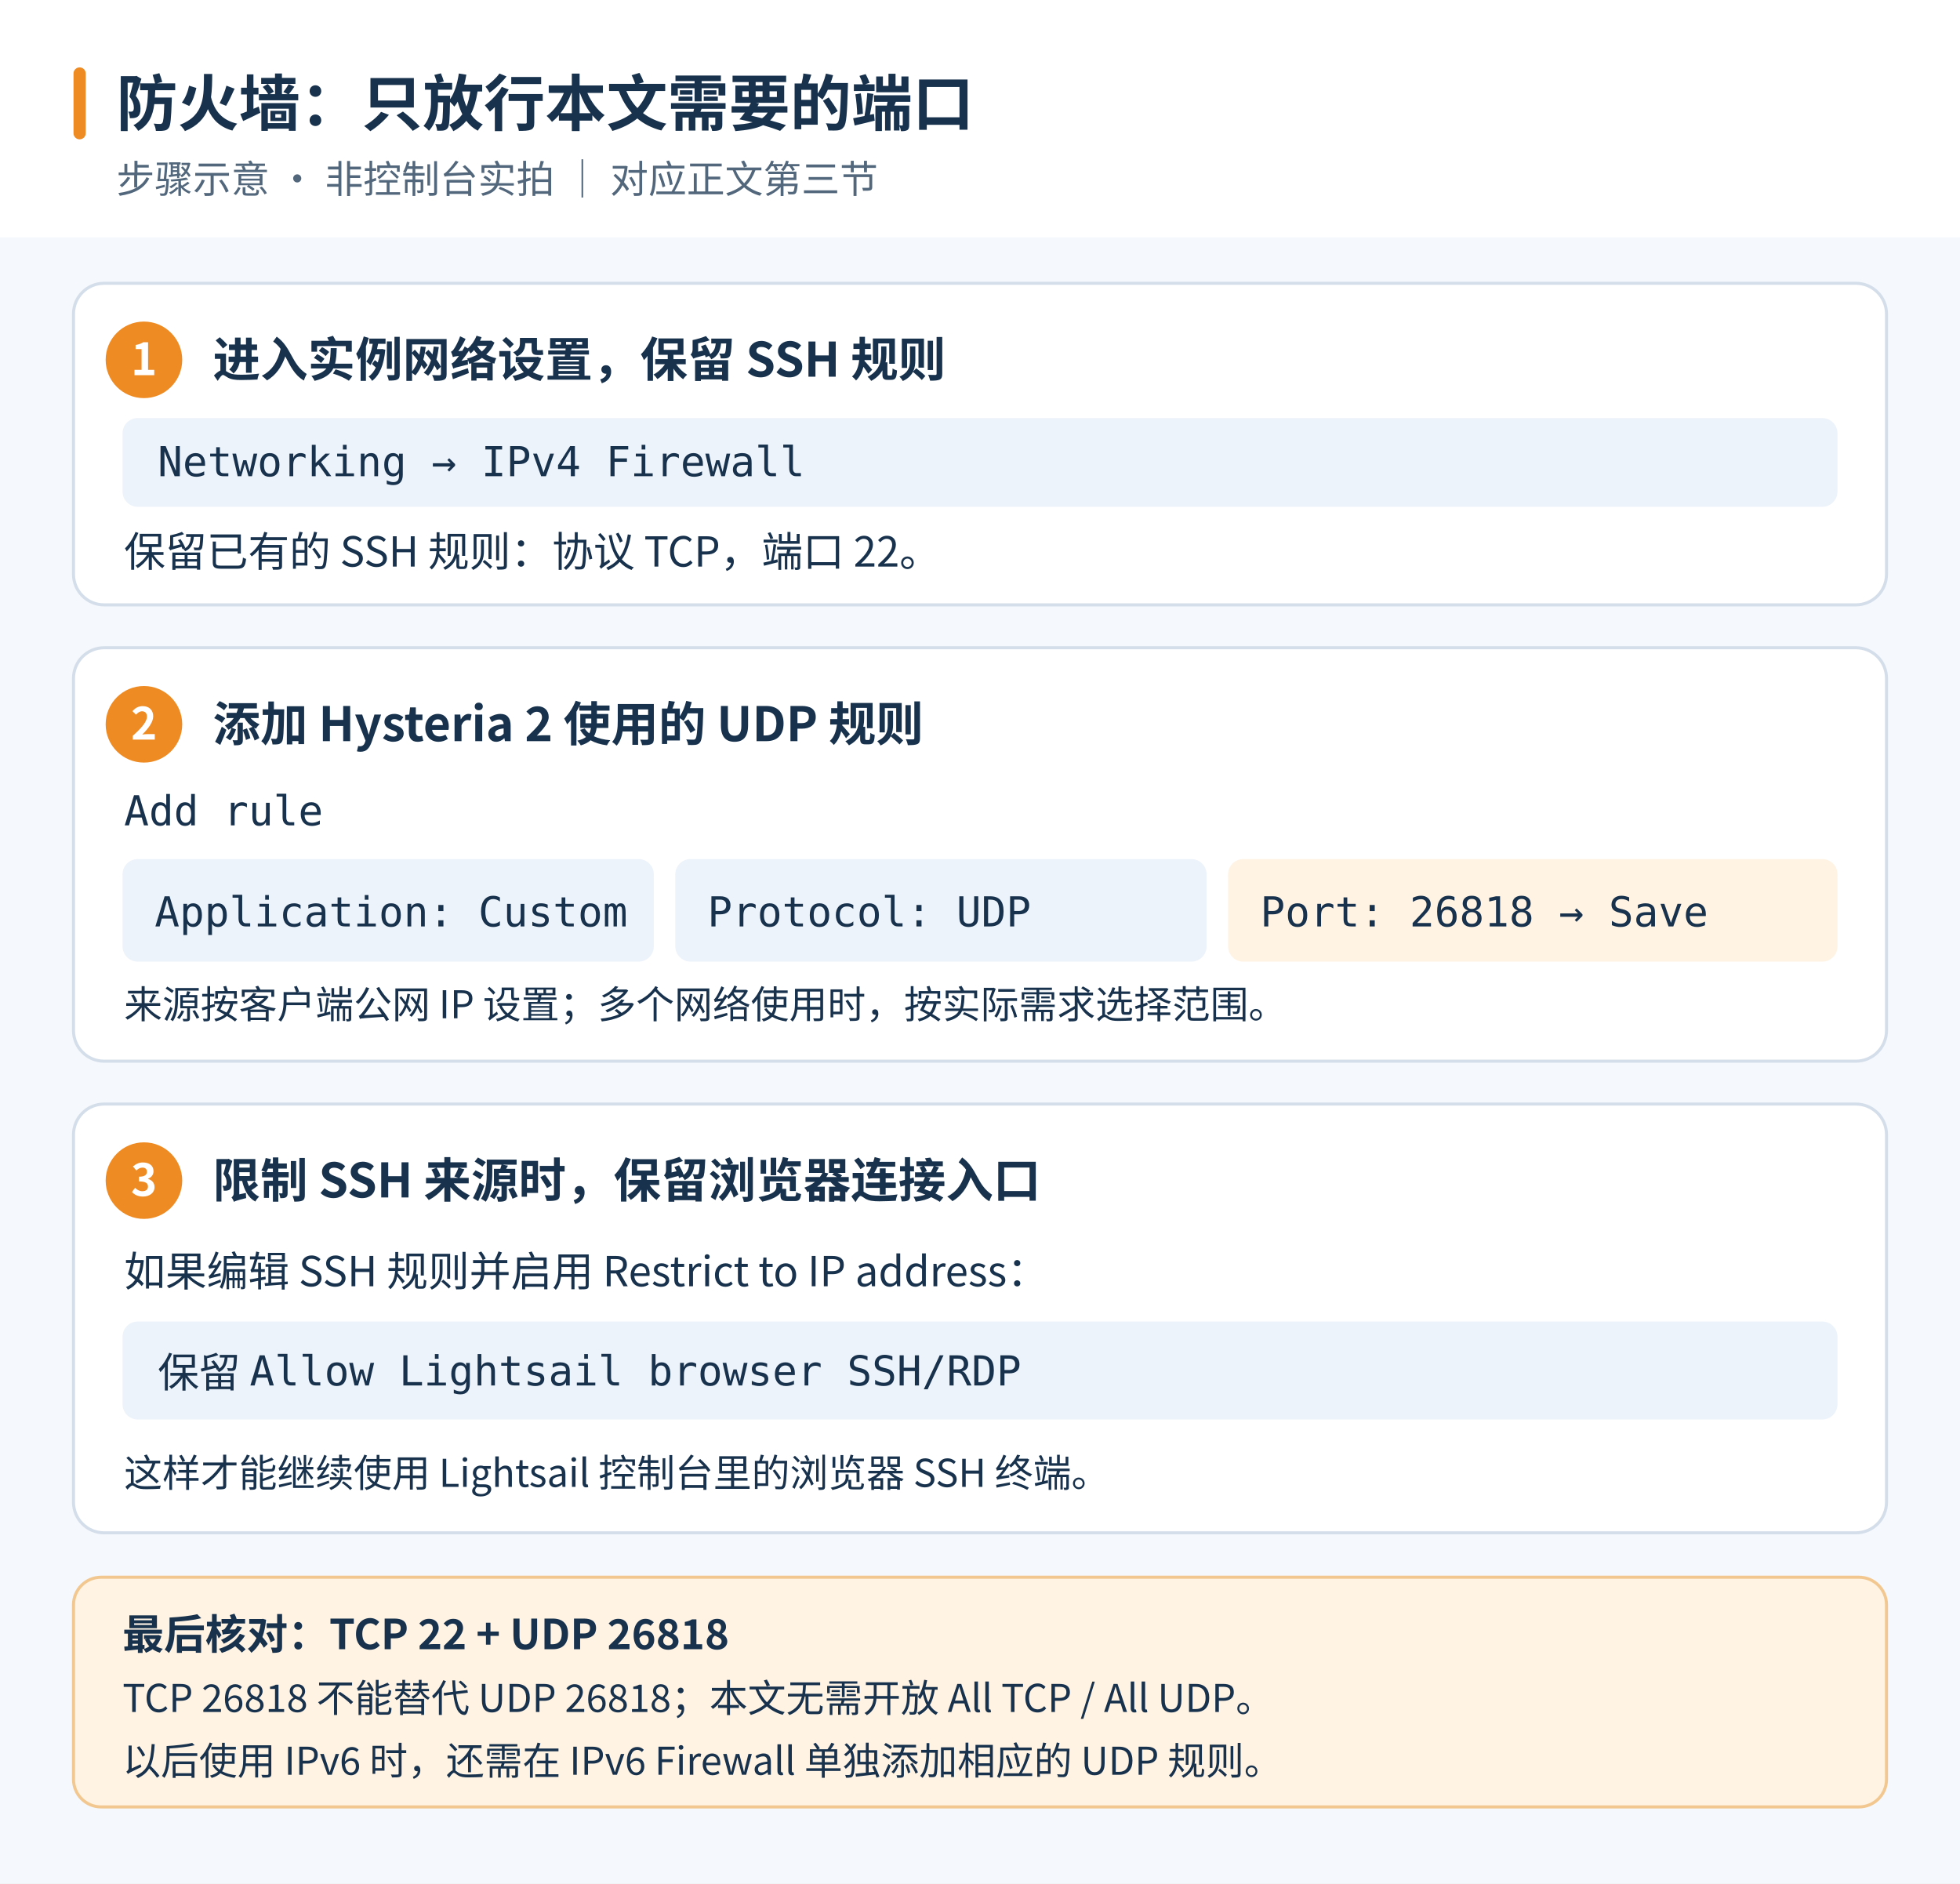
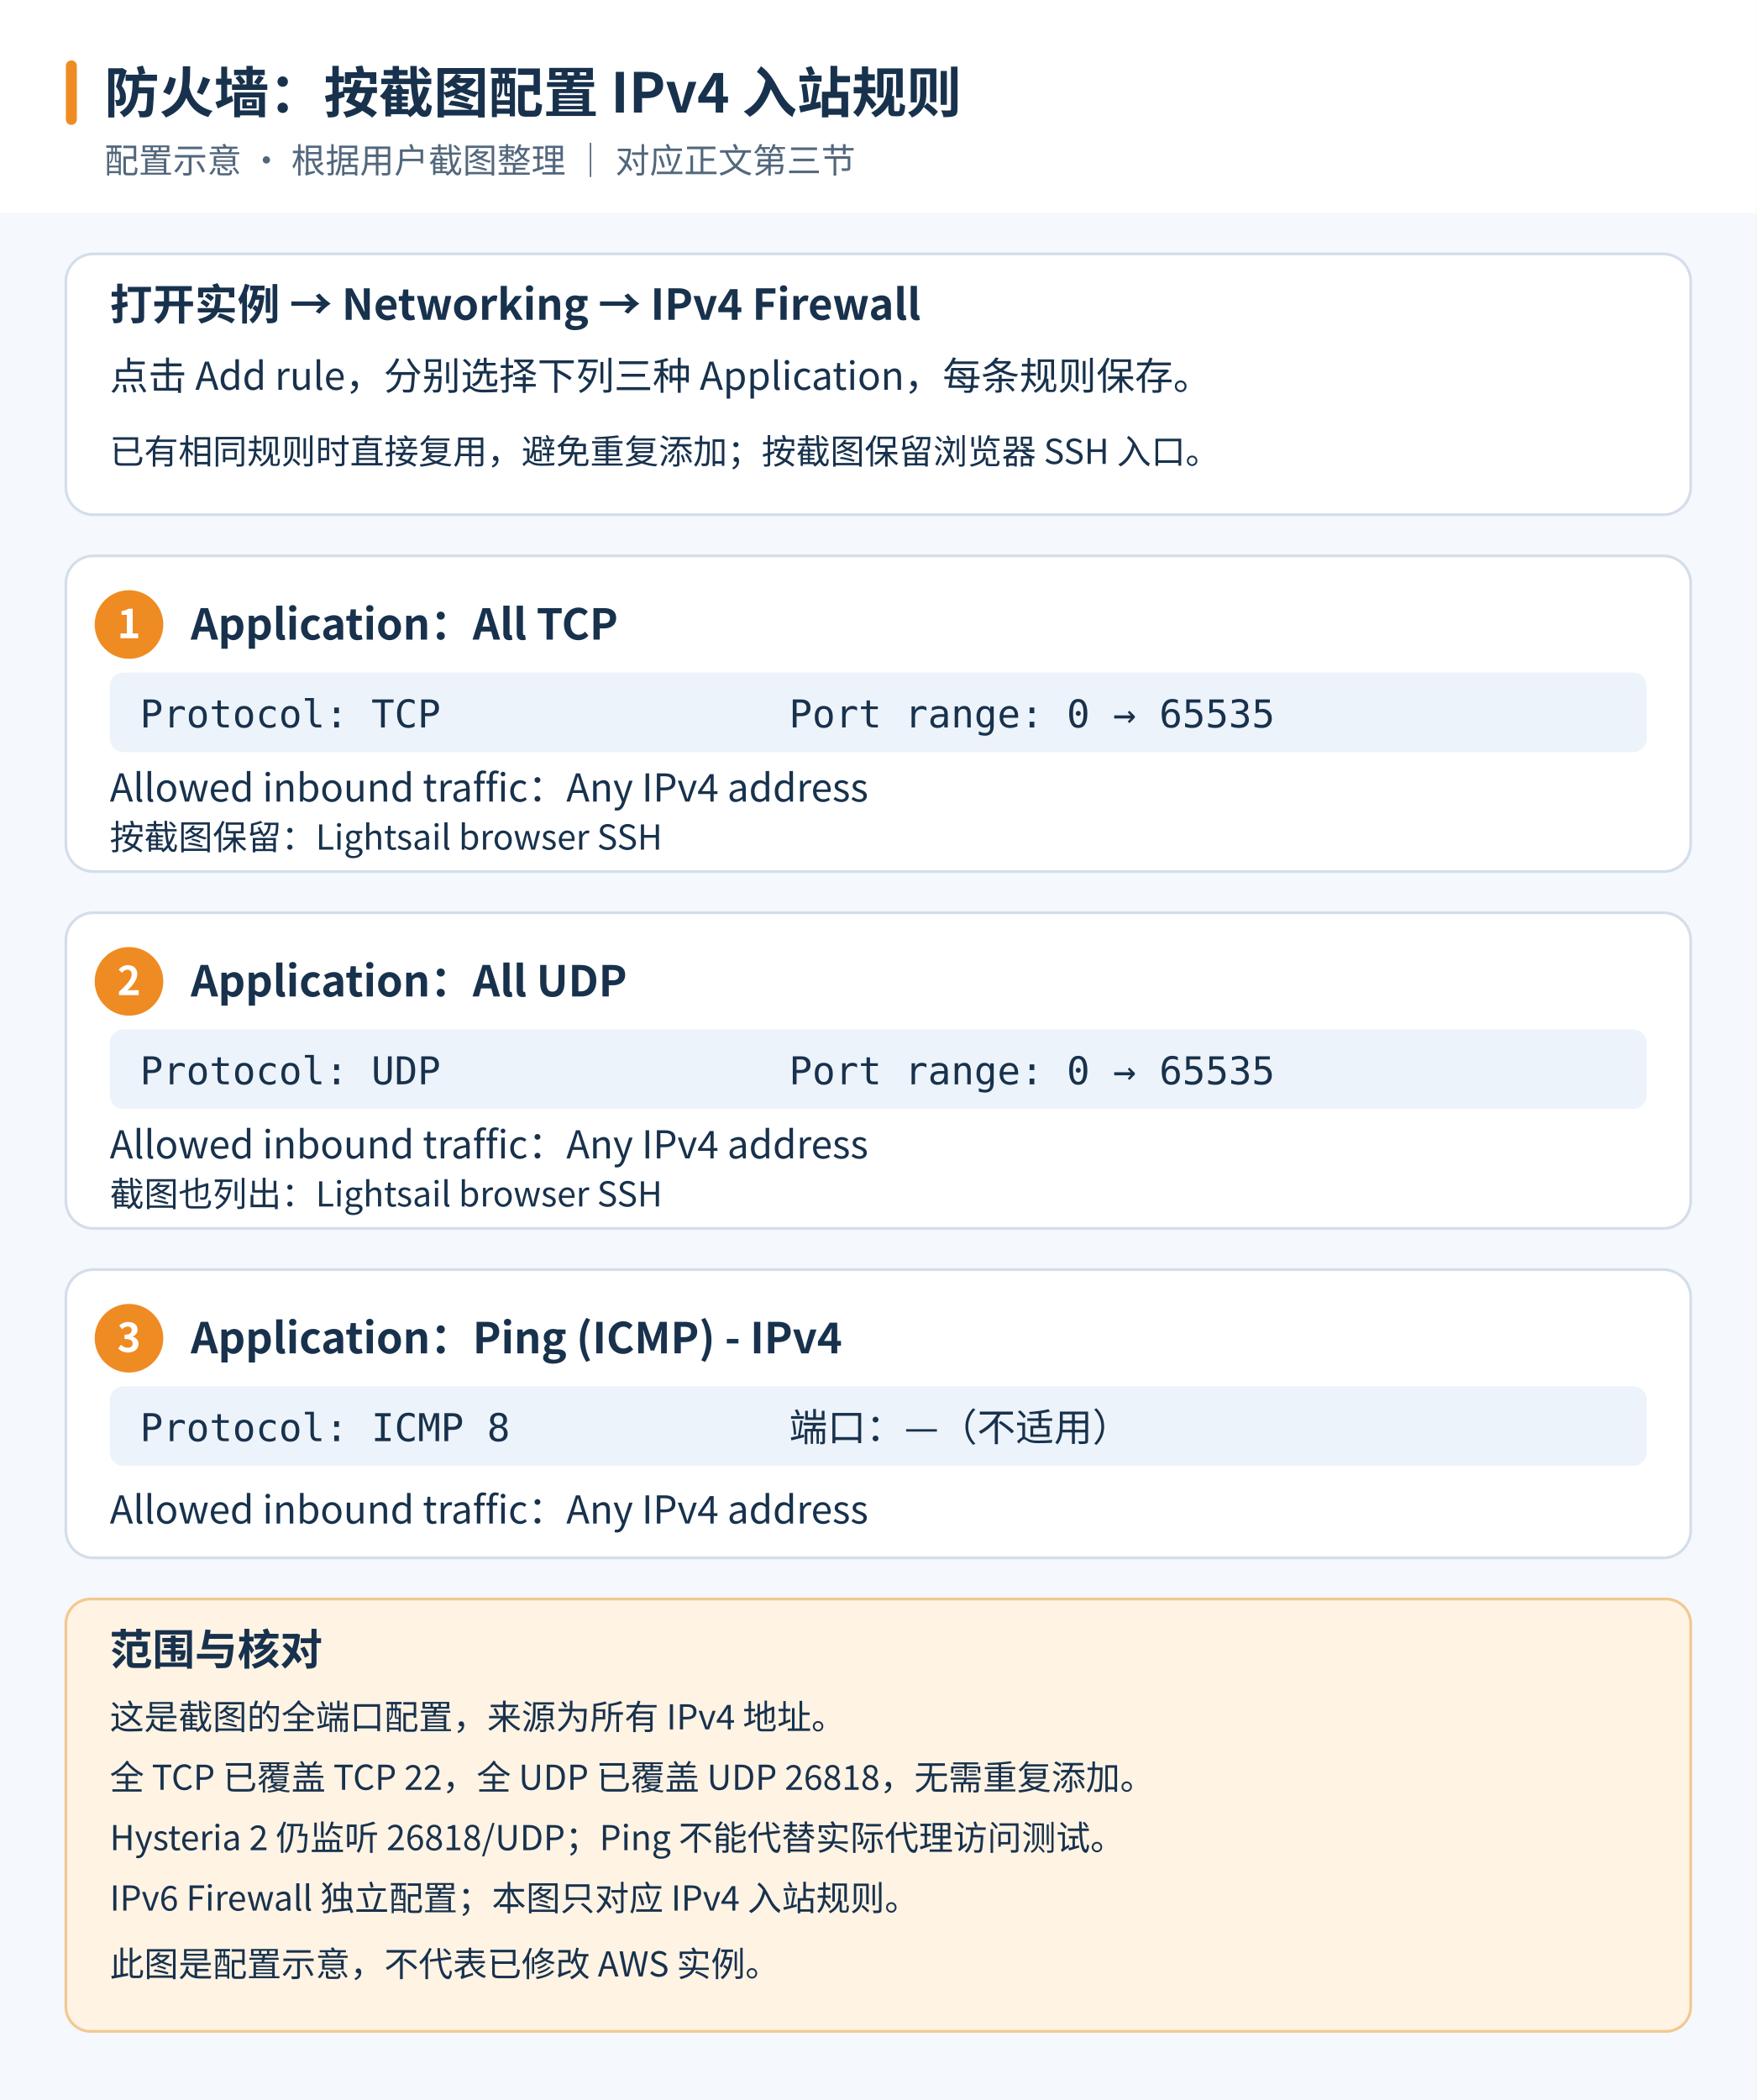
- <svg xmlns="http://www.w3.org/2000/svg" width="1280" height="1230" viewBox="0 0 1280 1230" role="img" aria-labelledby="title desc">
+ <svg xmlns="http://www.w3.org/2000/svg" width="1280" height="1530" viewBox="0 0 1280 1530" role="img" aria-labelledby="title desc">
  <defs>
    <style>
      text { font-family: "PingFang SC", "Noto Sans CJK SC", sans-serif; fill: #18324d; }
      .title { font-size: 40px; font-weight: 700; }
      .subtitle { font-size: 25px; fill: #52677c; }
      .heading { font-size: 31px; font-weight: 650; }
-       .body { font-size: 27px; }
+       .body { font-size: 28px; }
      .small { font-size: 25px; }
-       .code { font-family: ui-monospace, "SFMono-Regular", Consolas, monospace; font-size: 27px; }
+       .code { font-family: ui-monospace, "SFMono-Regular", Consolas, monospace; font-size: 28px; }
      .badge { font-size: 29px; font-weight: 750; fill: #ffffff; text-anchor: middle; }
    </style>
  </defs>
-   <rect width="1280" height="1230" fill="#f5f8fc" />
+   <rect width="1280" height="1530" fill="#f5f8fc" />
  <rect width="1280" height="155" fill="#ffffff" />
  <rect x="48" y="44" width="8" height="47" rx="4" fill="#ef8b23" />
-   <text class="title" x="76" y="82">防火墙：只放行本文需要的端口</text>
-   <text class="subtitle" x="76" y="126">步骤示意 · 非控制台实拍 ｜ 对应正文第三节</text>
-   <rect x="48" y="185" width="1184" height="210" rx="20" fill="#ffffff" stroke="#d4deea" stroke-width="2" />
-   <circle cx="94" cy="235" r="25" fill="#ef8b23" />
-   <text class="badge" x="94" y="245">1</text>
-   <text class="heading" x="139" y="246">进入实例网络设置，保留 SSH 规则</text>
-   <rect x="80" y="273" width="1120" height="58" rx="10" fill="#edf3fa" />
-   <text class="code" x="103" y="311">Networking → IPv4 Firewall</text>
-   <text class="body" x="81" y="370">保留已有的 SSH 规则：协议 TCP，端口 22。</text>
-   <rect x="48" y="423" width="1184" height="270" rx="20" fill="#ffffff" stroke="#d4deea" stroke-width="2" />
-   <circle cx="94" cy="473" r="25" fill="#ef8b23" />
-   <text class="badge" x="94" y="483">2</text>
-   <text class="heading" x="139" y="484">添加 Hysteria 2 使用的 UDP 规则</text>
-   <text class="code" x="81" y="539">Add rule</text>
-   <rect x="80" y="561" width="347" height="67" rx="10" fill="#edf3fa" />
-   <rect x="441" y="561" width="347" height="67" rx="10" fill="#edf3fa" />
-   <rect x="802" y="561" width="398" height="67" rx="10" fill="#fff3e4" />
-   <text class="code" x="101" y="605">Application: Custom</text>
-   <text class="code" x="462" y="605">Protocol: UDP</text>
-   <text class="code" x="823" y="605">Port: 26818 → Save</text>
-   <text class="small" x="81" y="665">来源按客户端公网 IP 设置；多个网络使用时，按实际需求选择范围。</text>
-   <rect x="48" y="721" width="1184" height="280" rx="20" fill="#ffffff" stroke="#d4deea" stroke-width="2" />
-   <circle cx="94" cy="771" r="25" fill="#ef8b23" />
-   <text class="badge" x="94" y="781">3</text>
-   <text class="heading" x="139" y="782">限制 SSH 来源时，保留浏览器连接入口</text>
-   <text class="body" x="81" y="840">如果编辑 SSH 规则并启用 Restrict to IP address：</text>
-   <rect x="80" y="863" width="1120" height="64" rx="10" fill="#edf3fa" />
-   <text class="code" x="103" y="906">保留 Allow Lightsail browser SSH/RDP</text>
-   <text class="small" x="81" y="971">这样才能继续使用 Lightsail 控制台里的浏览器 SSH 终端。</text>
-   <rect x="48" y="1030" width="1184" height="150" rx="18" fill="#fff3e4" stroke="#f2c890" stroke-width="2" />
-   <text class="body" x="80" y="1077" font-weight="650">最后核对：TCP 22 + UDP 26818</text>
-   <text class="small" x="80" y="1118">TCP 26818 不能替代 UDP 26818；本文无需开放 All TCP / All UDP。</text>
-   <text class="small" x="80" y="1159">以后使用 IPv6 时，还需在 IPv6 Firewall 单独添加相应的 UDP 规则。</text>
+   <text class="title" x="76" y="82">防火墙：按截图配置 IPv4 入站规则</text>
+   <text class="subtitle" x="76" y="126">配置示意 · 根据用户截图整理 ｜ 对应正文第三节</text>
+   <rect x="48" y="185" width="1184" height="190" rx="20" fill="#ffffff" stroke="#d4deea" stroke-width="2" />
+   <text class="heading" x="80" y="233">打开实例 → Networking → IPv4 Firewall</text>
+   <text class="body" x="80" y="284">点击 Add rule，分别选择下列三种 Application，每条规则保存。</text>
+   <text class="small" x="80" y="338">已有相同规则时直接复用，避免重复添加；按截图保留浏览器 SSH 入口。</text>
+   <rect x="48" y="405" width="1184" height="230" rx="20" fill="#ffffff" stroke="#d4deea" stroke-width="2" />
+   <circle cx="94" cy="455" r="25" fill="#ef8b23" />
+   <text class="badge" x="94" y="465">1</text>
+   <text class="heading" x="139" y="466">Application：All TCP</text>
+   <rect x="80" y="490" width="1120" height="58" rx="10" fill="#edf3fa" />
+   <text class="code" x="102" y="530">Protocol: TCP</text>
+   <text class="code" x="575" y="530">Port range: 0 → 65535</text>
+   <text class="body" x="80" y="584">Allowed inbound traffic：Any IPv4 address</text>
+   <text class="small" x="80" y="619">按截图保留：Lightsail browser SSH</text>
+   <rect x="48" y="665" width="1184" height="230" rx="20" fill="#ffffff" stroke="#d4deea" stroke-width="2" />
+   <circle cx="94" cy="715" r="25" fill="#ef8b23" />
+   <text class="badge" x="94" y="725">2</text>
+   <text class="heading" x="139" y="726">Application：All UDP</text>
+   <rect x="80" y="750" width="1120" height="58" rx="10" fill="#edf3fa" />
+   <text class="code" x="102" y="790">Protocol: UDP</text>
+   <text class="code" x="575" y="790">Port range: 0 → 65535</text>
+   <text class="body" x="80" y="844">Allowed inbound traffic：Any IPv4 address</text>
+   <text class="small" x="80" y="879">截图也列出：Lightsail browser SSH</text>
+   <rect x="48" y="925" width="1184" height="210" rx="20" fill="#ffffff" stroke="#d4deea" stroke-width="2" />
+   <circle cx="94" cy="975" r="25" fill="#ef8b23" />
+   <text class="badge" x="94" y="985">3</text>
+   <text class="heading" x="139" y="986">Application：Ping (ICMP) - IPv4</text>
+   <rect x="80" y="1010" width="1120" height="58" rx="10" fill="#edf3fa" />
+   <text class="code" x="102" y="1050">Protocol: ICMP 8</text>
+   <text class="body" x="575" y="1050">端口：—（不适用）</text>
+   <text class="body" x="80" y="1110">Allowed inbound traffic：Any IPv4 address</text>
+   <rect x="48" y="1165" width="1184" height="315" rx="18" fill="#fff3e4" stroke="#f2c890" stroke-width="2" />
+   <text class="heading" x="80" y="1213">范围与核对</text>
+   <text class="small" x="80" y="1260">这是截图的全端口配置，来源为所有 IPv4 地址。</text>
+   <text class="small" x="80" y="1304">全 TCP 已覆盖 TCP 22，全 UDP 已覆盖 UDP 26818，无需重复添加。</text>
+   <text class="small" x="80" y="1348">Hysteria 2 仍监听 26818/UDP；Ping 不能代替实际代理访问测试。</text>
+   <text class="small" x="80" y="1392">IPv6 Firewall 独立配置；本图只对应 IPv4 入站规则。</text>
+   <text class="small" x="80" y="1440">此图是配置示意，不代表已修改 AWS 实例。</text>
</svg>
